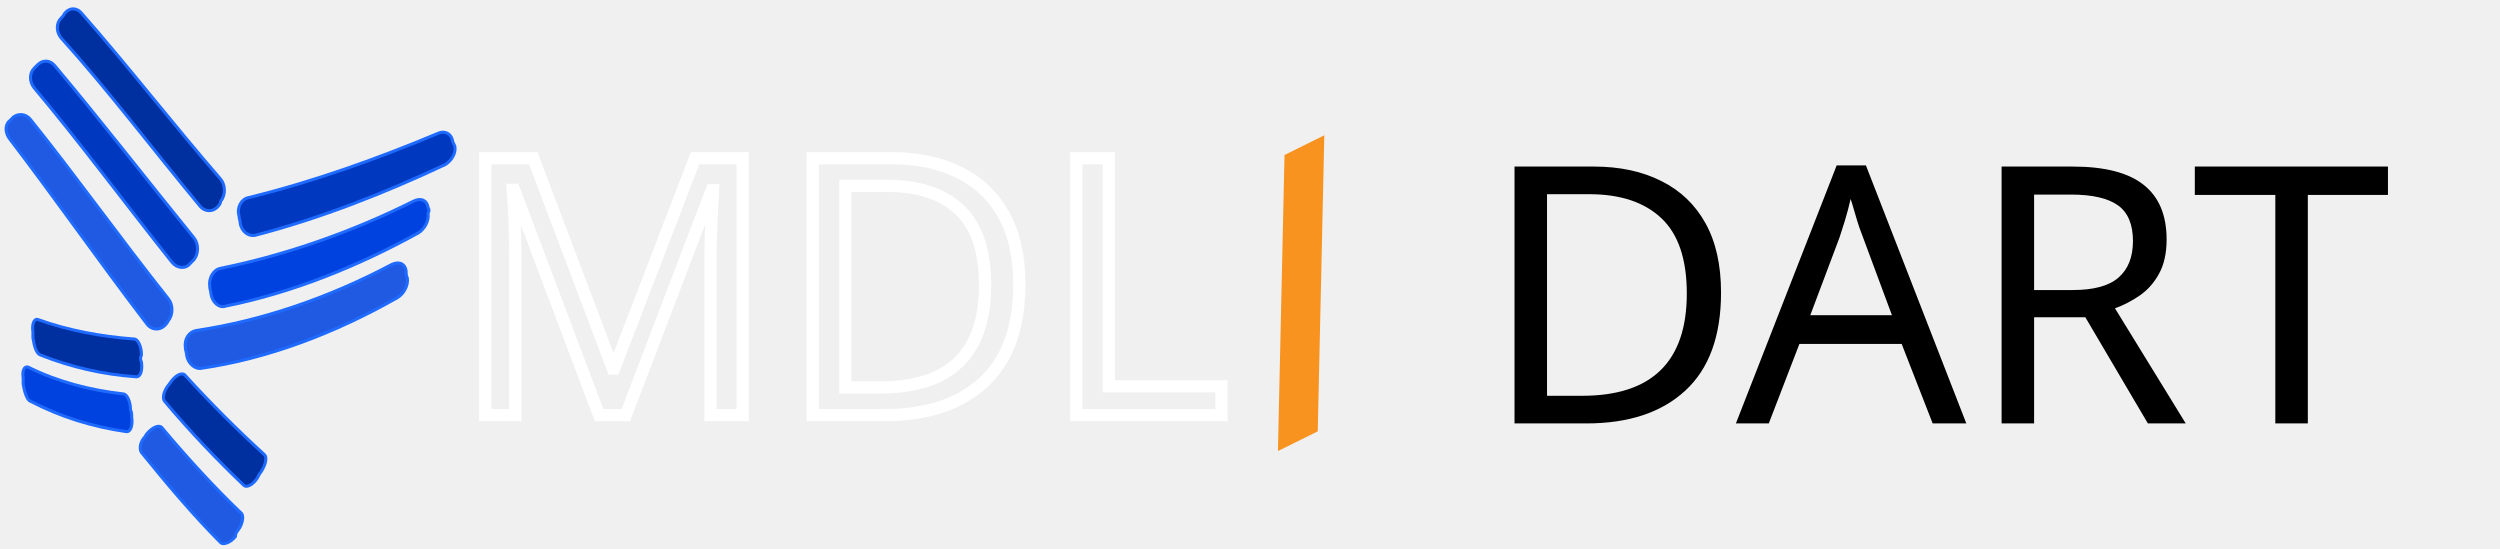
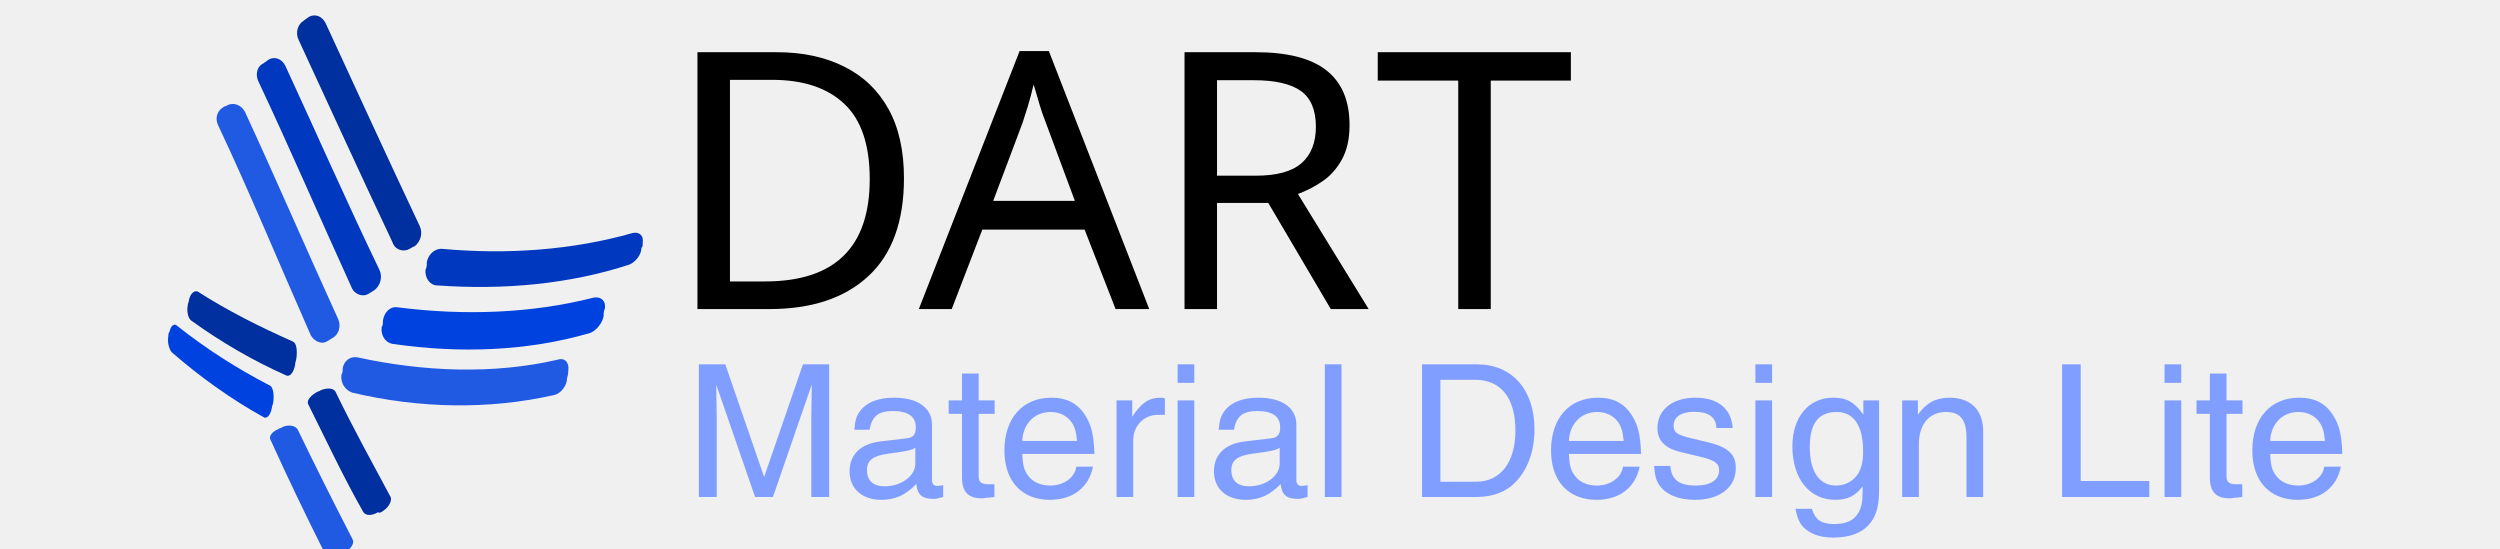
<svg xmlns="http://www.w3.org/2000/svg" version="1.1" x="0px" y="0px" width="205px" height="45px" viewBox="0 0 205 45" style="enable-background:new 0 0 205 45;" xml:space="preserve">
  <g id="Layer_2" style="display:none;">
    <rect x="-38.2" y="-15.2" style="display:inline;fill:#1F4AFF;" width="309.8" height="77.2" />
  </g>
  <g id="Layer_1">
+     <text transform="matrix(1.0035 0 0 1 54.3213 25.3438)" style="font-family:'Montserrat-Bold'; font-size:29.505;">DART</text>
+     <text transform="matrix(1.0035 0 0 1 68.1738 -38.9629)" style="fill:#002F9F;stroke:#FFFFFF;stroke-width:0.25; font-family:'Montserrat-Bold'; font-size:29.505;">MDL</text>
+     <text transform="matrix(1.6187 -0.8015 0.4437 0.8962 93.2402 -75.7197)" style="fill:#0039BF;stroke:#FFFFFF;stroke-width:0.25; font-family:'Handwriting-Dakota'; font-size:27.494; letter-spacing:-0.6;">/</text>
    <g>
      <g>
-         <path style="fill:#205AE3;stroke:#1F6AFF;stroke-width:0.25;" d="M13.5,26.7c-0.4,0.4-1.1,0.4-1.5-0.2C8.1,21.4,4.4,16.1,0.8,11.4c-0.4-0.5-0.4-1.2,0-1.5     C0.9,9.8,1,9.7,1.1,9.6c0.4-0.3,1-0.3,1.4,0.2c3.7,4.6,7.4,9.8,11.3,14.7c0.4,0.5,0.4,1.3,0,1.8C13.7,26.5,13.6,26.6,13.5,26.7z" />
-         <path style="fill:#002F9F;stroke:#1F6AFF;stroke-width:0.25;" d="M11.6,29.7c0.1,0.7-0.1,1.2-0.4,1.2c-2.8-0.2-5.4-0.8-7.9-1.8c-0.3-0.1-0.5-0.7-0.6-1.4c0-0.2,0-0.3,0-0.5     c-0.1-0.6,0.1-1.1,0.4-1c2.5,0.9,5.2,1.4,7.9,1.6c0.3,0,0.6,0.6,0.6,1.3C11.5,29.3,11.5,29.5,11.6,29.7z" />
-         <path style="fill:#002F9F;stroke:#1F6AFF;stroke-width:0.25;" d="M17.9,16.9c-0.4,0.5-1.1,0.5-1.5,0C12.5,12.2,8.8,7.3,5,3.1C4.6,2.6,4.6,1.9,5,1.5     c0.1-0.1,0.2-0.2,0.3-0.4c0.4-0.5,1-0.5,1.4,0c3.7,4.2,7.5,9.1,11.4,13.6c0.4,0.5,0.4,1.3,0,1.8C18.1,16.6,18,16.8,17.9,16.9z" />
-         <path style="fill:#0039BF;stroke:#1F6AFF;stroke-width:0.25;" d="M15.6,21.6c-0.4,0.5-1.1,0.4-1.5-0.1c-3.9-4.9-7.6-9.9-11.3-14.3C2.4,6.7,2.4,6,2.8,5.6     C2.9,5.5,3,5.4,3.1,5.3c0.4-0.4,1-0.4,1.4,0.1c3.7,4.4,7.5,9.3,11.4,14.1c0.4,0.5,0.4,1.3,0,1.8C15.8,21.4,15.7,21.5,15.6,21.6z" />
-         <path style="fill:#0042DF;stroke:#1F6AFF;stroke-width:0.25;" d="M10.8,34.2c0.1,0.7-0.1,1.2-0.4,1.2C7.6,35,5,34.2,2.5,32.9c-0.3-0.1-0.5-0.8-0.6-1.4c0-0.2,0-0.3,0-0.5     c-0.1-0.6,0.1-1,0.4-0.9c2.4,1.2,5.1,1.9,7.8,2.2c0.3,0,0.6,0.6,0.6,1.3C10.8,33.8,10.8,34,10.8,34.2z" />
-         <path style="fill:#002F9F;stroke:#1F6AFF;stroke-width:0.25;" d="M21.4,38.7c0.4-0.6,0.5-1.2,0.3-1.4c-2.2-2-4.4-4.2-6.5-6.5c-0.2-0.3-0.7-0.1-1.1,0.4     c-0.1,0.1-0.2,0.3-0.3,0.4c-0.4,0.5-0.5,1.1-0.3,1.3c2.1,2.5,4.3,4.8,6.5,6.9c0.2,0.2,0.7,0,1.1-0.6C21.2,39,21.3,38.8,21.4,38.7     z" />
-         <path style="fill:#205AE3;stroke:#1F6AFF;stroke-width:0.25;" d="M19.5,43.5c0.4-0.5,0.5-1.2,0.3-1.4c-2.2-2.1-4.4-4.5-6.5-7c-0.2-0.3-0.7-0.1-1.1,0.3     c-0.1,0.1-0.2,0.2-0.3,0.4c-0.4,0.4-0.5,1-0.3,1.3c2.1,2.6,4.3,5.2,6.5,7.4c0.2,0.2,0.8,0,1.2-0.5C19.3,43.8,19.4,43.6,19.5,43.5     z" />
-         <path style="fill:#0039BF;stroke:#1F6AFF;stroke-width:0.25;" d="M37.1,11.5c-0.1-0.5-0.6-0.8-1.1-0.6c-5,2.1-10.3,4-15.6,5.3c-0.6,0.1-1,0.8-0.8,1.5     c0,0.2,0.1,0.4,0.1,0.6c0.1,0.7,0.7,1.1,1.2,1c5.4-1.4,10.7-3.5,15.6-5.8c0.5-0.3,0.9-0.9,0.8-1.5C37.2,11.8,37.1,11.6,37.1,11.5     z" />
-         <path style="fill:#205AE3;stroke:#1F6AFF;stroke-width:0.25;" d="M33.3,22.2c-0.1-0.6-0.6-0.8-1.2-0.5c-5.1,2.7-10.6,4.6-16,5.4c-0.6,0.1-1,0.7-0.9,1.4     c0,0.2,0.1,0.4,0.1,0.6c0.1,0.7,0.7,1.2,1.2,1.1c5.5-0.8,11-2.9,16.1-5.8c0.5-0.3,0.9-1,0.8-1.6C33.3,22.6,33.3,22.4,33.3,22.2z" />
-         <path style="fill:#0042DF;stroke:#1F6AFF;stroke-width:0.25;" d="M35.1,17c-0.1-0.6-0.6-0.8-1.2-0.5c-5,2.5-10.4,4.4-15.8,5.5c-0.6,0.1-1,0.8-0.9,1.5     c0,0.2,0.1,0.4,0.1,0.6c0.1,0.7,0.7,1.2,1.2,1c5.5-1.1,10.9-3.3,15.8-6c0.5-0.3,0.9-1,0.8-1.6C35.2,17.3,35.2,17.2,35.1,17z" />
+         <path style="fill:#205AE3;" d="M26.8,28c-0.5,0.3-1.2-0.1-1.4-0.7c-2.6-5.9-5-11.7-7.5-17c-0.3-0.6-0.1-1.2,0.4-1.5     c0.1-0.1,0.3-0.1,0.4-0.2c0.5-0.2,1.1,0,1.4,0.6c2.5,5.4,5,11.2,7.6,16.9c0.3,0.6,0.1,1.3-0.4,1.6C27.1,27.8,27,27.9,26.8,28z" />
+         <path style="fill:#002F9F;" d="M24.2,29.9c-0.1,0.6-0.4,1-0.7,0.9c-2.7-1.2-5.3-2.7-7.8-4.5c-0.3-0.2-0.4-0.8-0.3-1.3     c0-0.1,0.1-0.3,0.1-0.4c0.1-0.5,0.4-0.8,0.7-0.7c2.5,1.6,5.1,2.9,7.8,4.1c0.3,0.1,0.4,0.7,0.3,1.4C24.3,29.5,24.2,29.7,24.2,29.9     z" />
+         <path style="fill:#002F9F;" d="M33.6,20.4c-0.5,0.3-1.2,0.1-1.4-0.5C29.6,14.4,27,8.7,24.5,3.3c-0.3-0.6-0.1-1.3,0.4-1.6     c0.1-0.1,0.3-0.2,0.4-0.3c0.5-0.3,1.1-0.1,1.4,0.5c2.5,5.4,5.1,11.1,7.7,16.6c0.3,0.6,0.1,1.3-0.4,1.7     C33.9,20.2,33.8,20.3,33.6,20.4z" />
+         <path style="fill:#0039BF;" d="M30.2,24.1c-0.5,0.3-1.2,0-1.4-0.6c-2.6-5.7-5.1-11.5-7.6-16.8c-0.3-0.6-0.1-1.3,0.4-1.5     C21.7,5.1,21.9,5,22,4.9c0.5-0.3,1.1-0.1,1.4,0.5c2.5,5.4,5,11.1,7.7,16.7c0.3,0.6,0.1,1.3-0.4,1.7C30.5,23.9,30.4,24,30.2,24.1z     " />
+         <path style="fill:#0042DF;" d="M22.3,33.4c-0.1,0.6-0.4,1-0.7,0.8c-2.7-1.5-5.2-3.3-7.5-5.3c-0.2-0.2-0.4-0.8-0.3-1.3     c0-0.1,0-0.3,0.1-0.4c0.1-0.5,0.4-0.7,0.6-0.5c2.4,1.9,4.9,3.5,7.6,4.9c0.3,0.1,0.4,0.8,0.3,1.4C22.4,33.1,22.3,33.3,22.3,33.4z" />
+         <path style="fill:#002F9F;" d="M31.4,41.9c0.5-0.3,0.8-0.9,0.6-1.2c-1.5-2.8-3.1-5.7-4.5-8.6c-0.2-0.3-0.7-0.3-1.2-0.1     c-0.1,0.1-0.3,0.1-0.4,0.2c-0.5,0.3-0.8,0.7-0.6,1c1.5,3,2.9,6,4.5,8.8c0.2,0.3,0.7,0.3,1.2,0C31.1,42.1,31.3,42,31.4,41.9z" />
+         <path style="fill:#205AE3;" d="M28.3,45.3c0.5-0.3,0.8-0.8,0.6-1.1c-1.5-2.9-3-5.9-4.5-9c-0.2-0.3-0.7-0.4-1.2-0.2     c-0.1,0.1-0.3,0.1-0.4,0.2c-0.5,0.2-0.8,0.6-0.6,0.9c1.4,3.1,2.9,6.2,4.4,9.2c0.2,0.3,0.7,0.4,1.2,0.1     C28,45.4,28.2,45.4,28.3,45.3z" />
+         <path style="fill:#0039BF;" d="M52.7,19.9c0.1-0.6-0.3-0.9-0.8-0.8c-4.9,1.4-10.3,1.8-15.7,1.3c-0.6,0-1.1,0.5-1.2,1.1     c0,0.2,0,0.4-0.1,0.6c-0.1,0.7,0.4,1.3,0.9,1.3c5.5,0.4,10.9-0.1,15.8-1.7c0.5-0.2,1-0.8,1-1.4C52.7,20.3,52.7,20.1,52.7,19.9z" />
+         <path style="fill:#205AE3;" d="M46.6,30.4c0.1-0.7-0.3-1.1-0.9-0.9c-5.2,1.2-10.9,1-16.4-0.2c-0.6-0.1-1.1,0.3-1.2,0.9     c0,0.2,0,0.4-0.1,0.5c-0.1,0.7,0.3,1.3,0.9,1.5c5.5,1.3,11.2,1.4,16.5,0.2c0.6-0.1,1.1-0.8,1.1-1.4     C46.6,30.7,46.6,30.5,46.6,30.4z" />
+         <path style="fill:#0042DF;" d="M49.6,25.3c0.1-0.6-0.3-1-0.9-0.9c-5.1,1.3-10.6,1.5-16.1,0.8c-0.6-0.1-1.1,0.4-1.2,1.1     c0,0.2,0,0.4-0.1,0.5c-0.1,0.7,0.3,1.3,0.9,1.4c5.5,0.8,11.1,0.6,16.2-0.9c0.5-0.2,1-0.8,1.1-1.4C49.5,25.7,49.5,25.5,49.6,25.3z     " />
      </g>
    </g>
-     <text transform="matrix(1.0035 0 0 1 121.3213 34.7207)" style="font-family:'Montserrat-Bold'; font-size:29.505;">DART</text>
-     <text transform="matrix(1.0035 0 0 1 36.9238 34.0371)" style="fill:none;stroke:#FFFFFF; font-family:'Montserrat-Bold'; font-size:29.505;">MDL</text>
-     <text transform="matrix(1.2582 -0.623 0.4437 0.8962 104.418 37.1704)" style="fill:#F7931E; font-family:'Handwriting-Dakota'; font-size:30.128; letter-spacing:-0.7;">/</text>
+     <g>
+       <g>
+         <path style="fill:#205AE3;stroke:#FFFFFF;stroke-width:0.5;" d="M39.6-35.4c-0.4,0.5-1,0.5-1.4,0c-3.6-4.8-7-9.2-9.8-11.5c-0.3-0.2-0.3-0.8,0-1.4c0.1-0.1,0.2-0.3,0.2-0.4     c0.3-0.5,0.8-0.8,1.1-0.5c3,2.4,6.5,6.8,10.1,11.6c0.4,0.5,0.4,1.4,0,1.9C39.8-35.6,39.7-35.5,39.6-35.4z" />
+         <path style="fill:#002F9F;stroke:#FFFFFF;stroke-width:0.5;" d="M37.9-32.1c0.1,0.7-0.1,1.3-0.4,1.3c-2.5,0.1-4.9,0-7-0.5c-0.2,0-0.5-0.6-0.5-1.2c0-0.2,0-0.3,0-0.5     c-0.1-0.6,0.1-1,0.3-1c2.1,0.2,4.5,0.2,7,0c0.3,0,0.5,0.5,0.6,1.3C37.9-32.5,37.9-32.3,37.9-32.1z" />
+         <path style="fill:#002F9F;stroke:#FFFFFF;stroke-width:0.5;" d="M43.6-46c-0.4,0.5-1,0.6-1.4,0.1c-3.7-4.7-7.3-8.9-10.5-11.1c-0.3-0.2-0.4-0.9,0-1.6     c0.1-0.2,0.2-0.4,0.3-0.5c0.3-0.7,0.9-1,1.2-0.8c3.3,2.4,7,6.8,10.7,11.5c0.4,0.5,0.4,1.4,0,1.9C43.9-46.3,43.8-46.2,43.6-46z" />
+         <path style="fill:#0039BF;stroke:#FFFFFF;stroke-width:0.5;" d="M41.5-40.9c-0.4,0.5-1,0.6-1.4,0C36.5-45.6,33-49.8,30-51.9c-0.3-0.2-0.3-0.9,0-1.5     c0.1-0.2,0.2-0.3,0.3-0.5c0.3-0.6,0.8-0.9,1.2-0.7c3.2,2.3,6.7,6.6,10.4,11.3c0.4,0.5,0.4,1.4,0,1.9     C41.7-41.2,41.6-41.1,41.5-40.9z" />
+         <path style="fill:#0042DF;stroke:#FFFFFF;stroke-width:0.5;" d="M37.3-27.2c0.1,0.7-0.1,1.3-0.4,1.3c-2.5-0.1-4.8-0.6-6.9-1.4c-0.2-0.1-0.5-0.7-0.5-1.2     c0-0.2,0-0.3,0-0.5c-0.1-0.6,0.1-1,0.3-0.9c2.1,0.6,4.4,0.9,6.9,0.9c0.3,0,0.5,0.6,0.6,1.3C37.2-27.6,37.2-27.4,37.3-27.2z" />
+         <path style="fill:#002F9F;stroke:#FFFFFF;stroke-width:0.5;" d="M46.8-22.9c0.4-0.6,0.5-1.3,0.3-1.5c-2-2.2-4-4.5-5.9-6.9c-0.2-0.3-0.7,0-1,0.5c-0.1,0.1-0.2,0.3-0.3,0.4     c-0.3,0.5-0.5,1.2-0.3,1.4c1.9,2.5,3.9,4.9,5.9,7.2c0.2,0.2,0.7,0,1-0.6C46.7-22.5,46.7-22.7,46.8-22.9z" />
+         <path style="fill:#205AE3;stroke:#FFFFFF;stroke-width:0.5;" d="M45.1-17.8c0.4-0.6,0.5-1.2,0.3-1.5c-2-2.3-4-4.7-5.9-7.2c-0.2-0.3-0.7-0.1-1,0.4     c-0.1,0.1-0.2,0.3-0.3,0.4c-0.3,0.5-0.5,1.1-0.3,1.4c1.9,2.6,3.9,5.2,5.9,7.6c0.2,0.3,0.7,0,1-0.6C44.9-17.5,45-17.6,45.1-17.8z" />
+         <path style="fill:#0039BF;stroke:#FFFFFF;stroke-width:0.5;" d="M60.8-46.9c-0.1-0.6-0.5-1.1-0.9-1.2c-4-0.6-8.9,0.1-14,1.2c-0.5,0.1-0.9,0.8-0.8,1.6     c0,0.2,0.1,0.4,0.1,0.6c0.1,0.7,0.6,1.2,1.1,1.1c5-1.2,9.9-2.1,13.9-1.9c0.4,0,0.7-0.4,0.6-1C60.8-46.6,60.8-46.7,60.8-46.9z" />
+         <path style="fill:#205AE3;stroke:#FFFFFF;stroke-width:0.5;" d="M57.5-38.1c-0.1-0.6-0.5-1-1-0.9c-4.4,1.2-9.6,2.7-14.6,3.9c-0.5,0.1-0.9,0.8-0.8,1.5     c0,0.2,0.1,0.4,0.1,0.6c0.1,0.7,0.6,1.2,1.1,1.1c5-1.1,10.1-2.8,14.5-4.3c0.5-0.2,0.8-0.8,0.7-1.4C57.6-37.8,57.6-37.9,57.5-38.1     z" />
+         <path style="fill:#0042DF;stroke:#FFFFFF;stroke-width:0.5;" d="M59.1-42.6c-0.1-0.6-0.5-1-1-1c-4.3,0.5-9.3,1.7-14.3,2.9c-0.5,0.1-0.9,0.8-0.8,1.6     c0,0.2,0.1,0.4,0.1,0.6c0.1,0.7,0.6,1.2,1.1,1.1c5-1.2,10-2.7,14.2-3.5c0.5-0.1,0.7-0.6,0.7-1.2C59.2-42.3,59.2-42.4,59.1-42.6z" />
+       </g>
+     </g>
+     <text transform="matrix(1.25 0 0 1 56.1743 40.752)" style="fill:#809EFF; font-family:'ArialNarrow'; font-size:15.137;">Material Design Lite</text>
  </g>
</svg>
